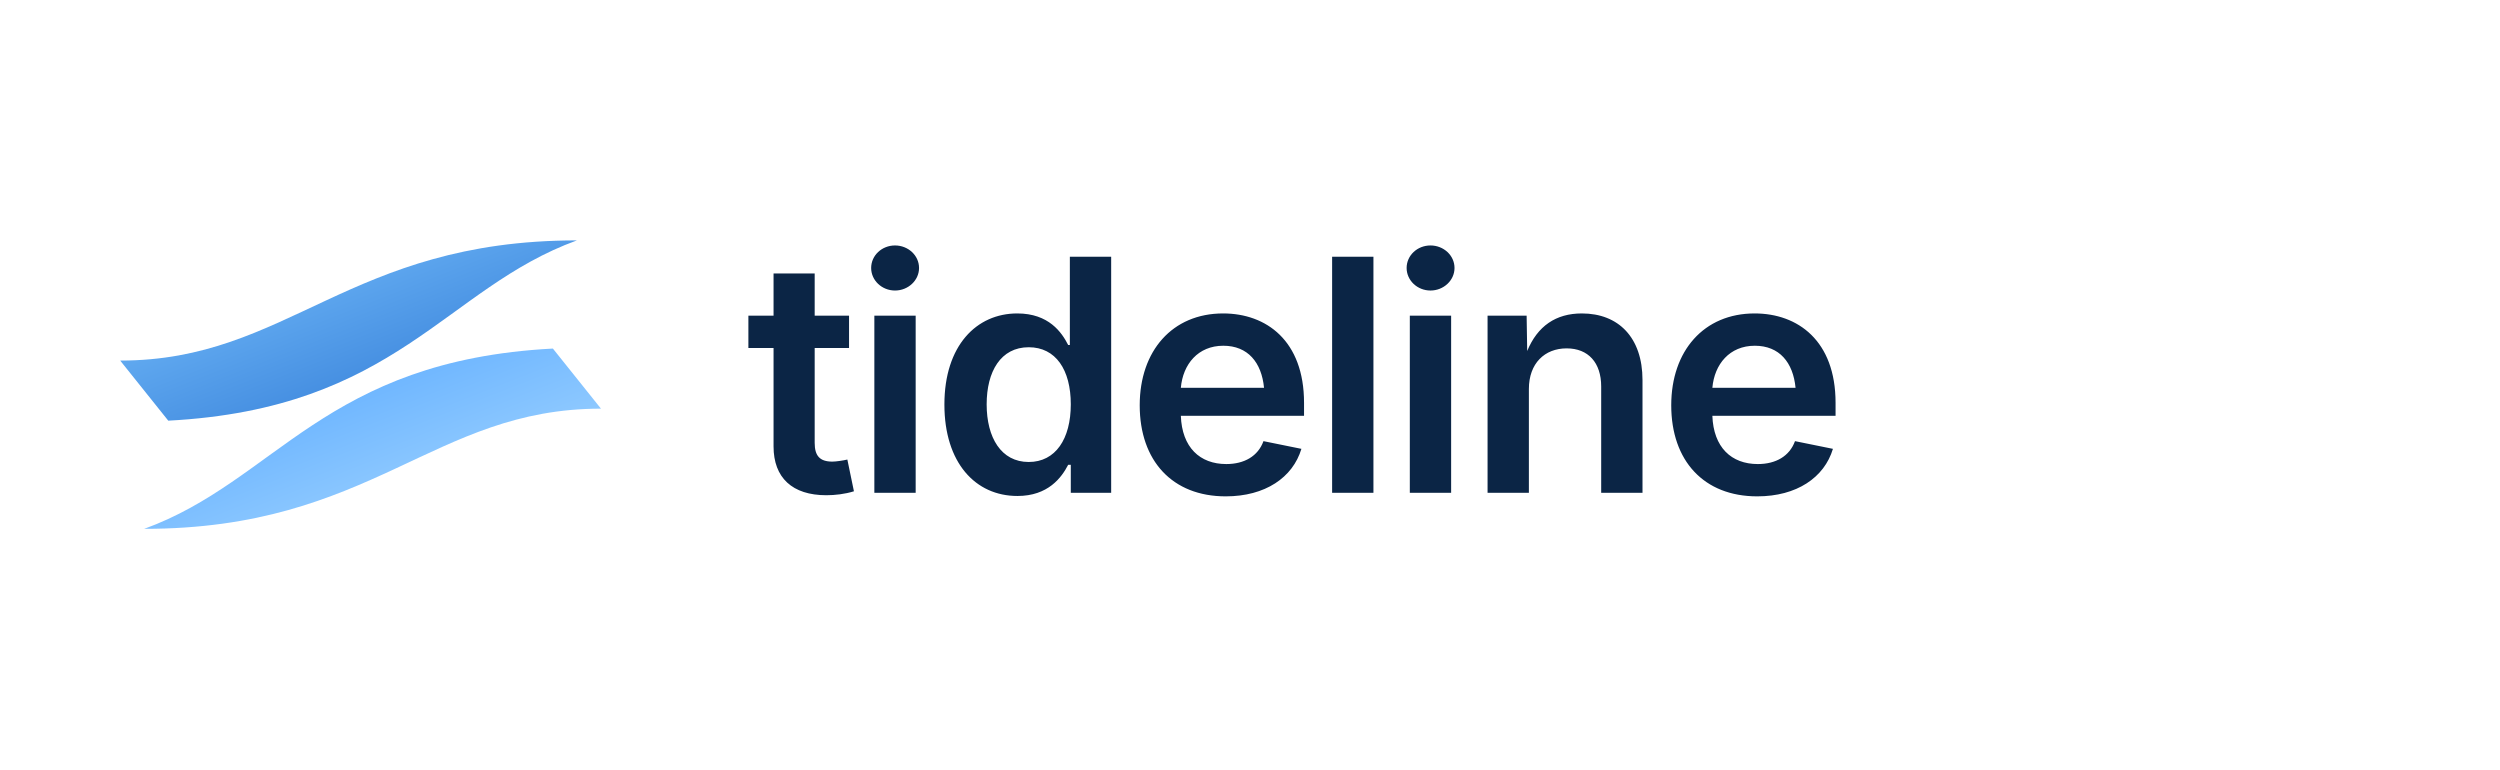
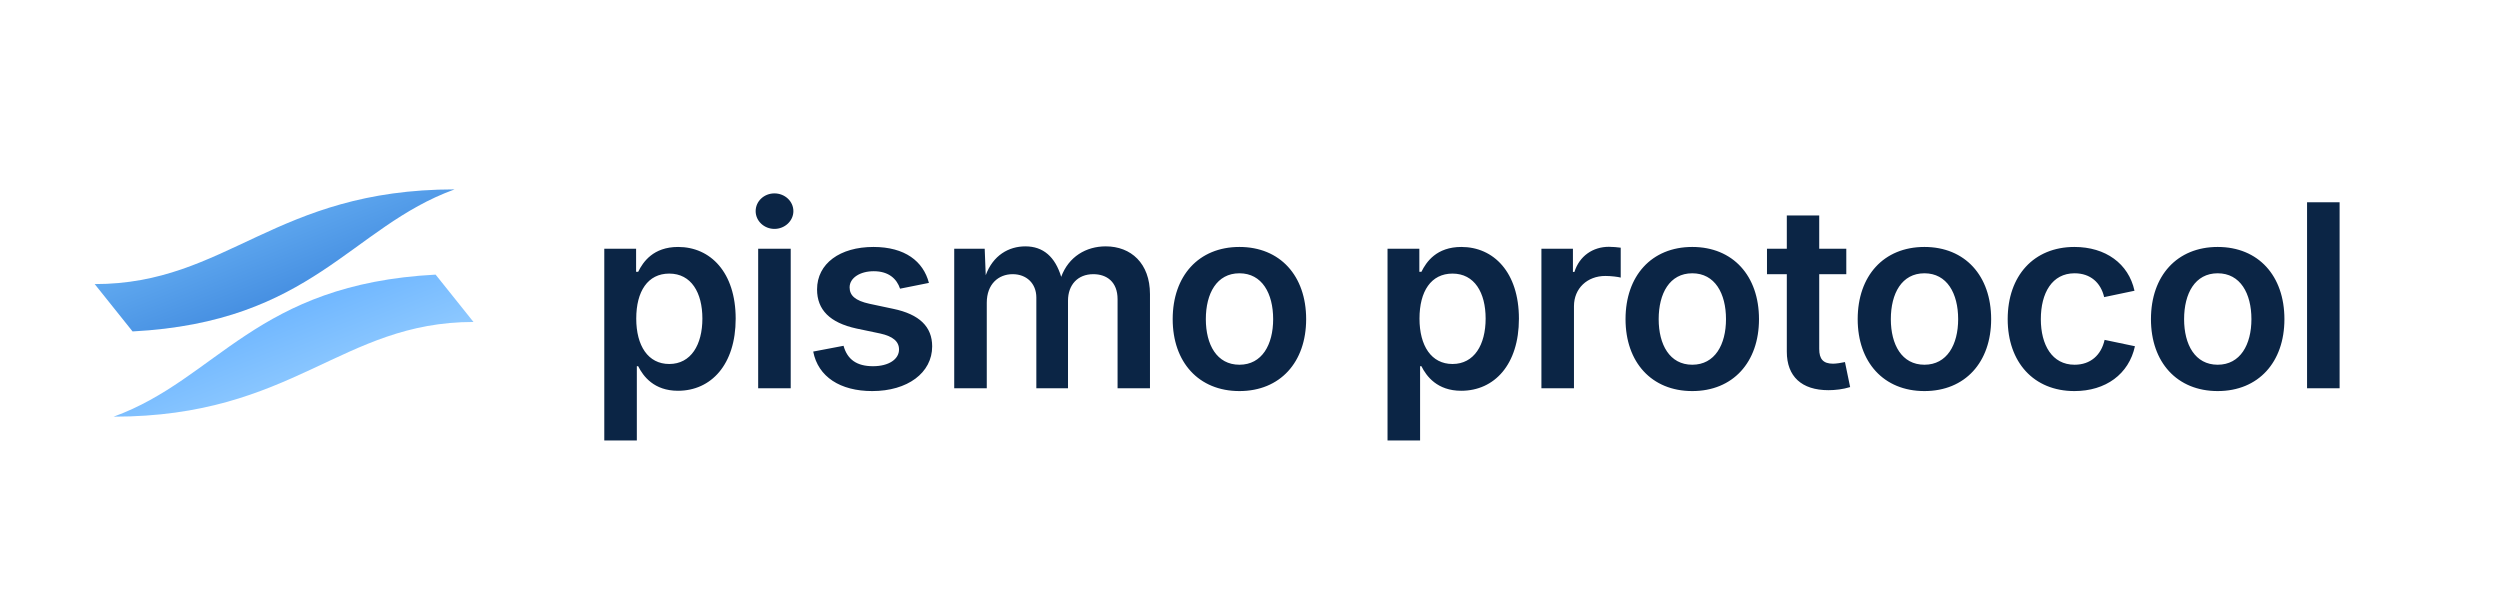
- <svg xmlns="http://www.w3.org/2000/svg" width="208" height="64" viewBox="0 0 208 64" fill="none" role="img" aria-label="Tideline">
+ <svg xmlns="http://www.w3.org/2000/svg" width="264" height="64" viewBox="0 0 264 64" fill="none" role="img" aria-label="Pismo Protocol">
  <defs>
    <linearGradient id="tl-grad-top" x1="0" y1="0" x2="1" y2="1">
      <stop offset="0" stop-color="#7CC4FF" />
      <stop offset="1" stop-color="#2872D1" />
    </linearGradient>
    <linearGradient id="tl-grad-bottom" x1="0" y1="0" x2="1" y2="1">
      <stop offset="0" stop-color="#AEDCFF" />
      <stop offset="1" stop-color="#4DA2FF" />
    </linearGradient>
    <path id="tl-swoosh" d="M12 30 C 26 30 31 20 50 20 C 39 24 35 34 16 35 Z" />
  </defs>
  <g transform="translate(-2,0)">
    <use href="#tl-swoosh" fill="url(#tl-grad-top)" />
    <use href="#tl-swoosh" fill="url(#tl-grad-bottom)" transform="rotate(180 32 32)" />
  </g>
-   <text x="62" y="41" font-family="Sora, -apple-system, system-ui, sans-serif" font-size="27" font-weight="600" letter-spacing="-0.6" fill="#0B2545">tideline</text>
+   <text x="62" y="41" font-family="Sora, -apple-system, system-ui, sans-serif" font-size="27" font-weight="600" letter-spacing="-0.6" fill="#0B2545">pismo protocol</text>
</svg>
